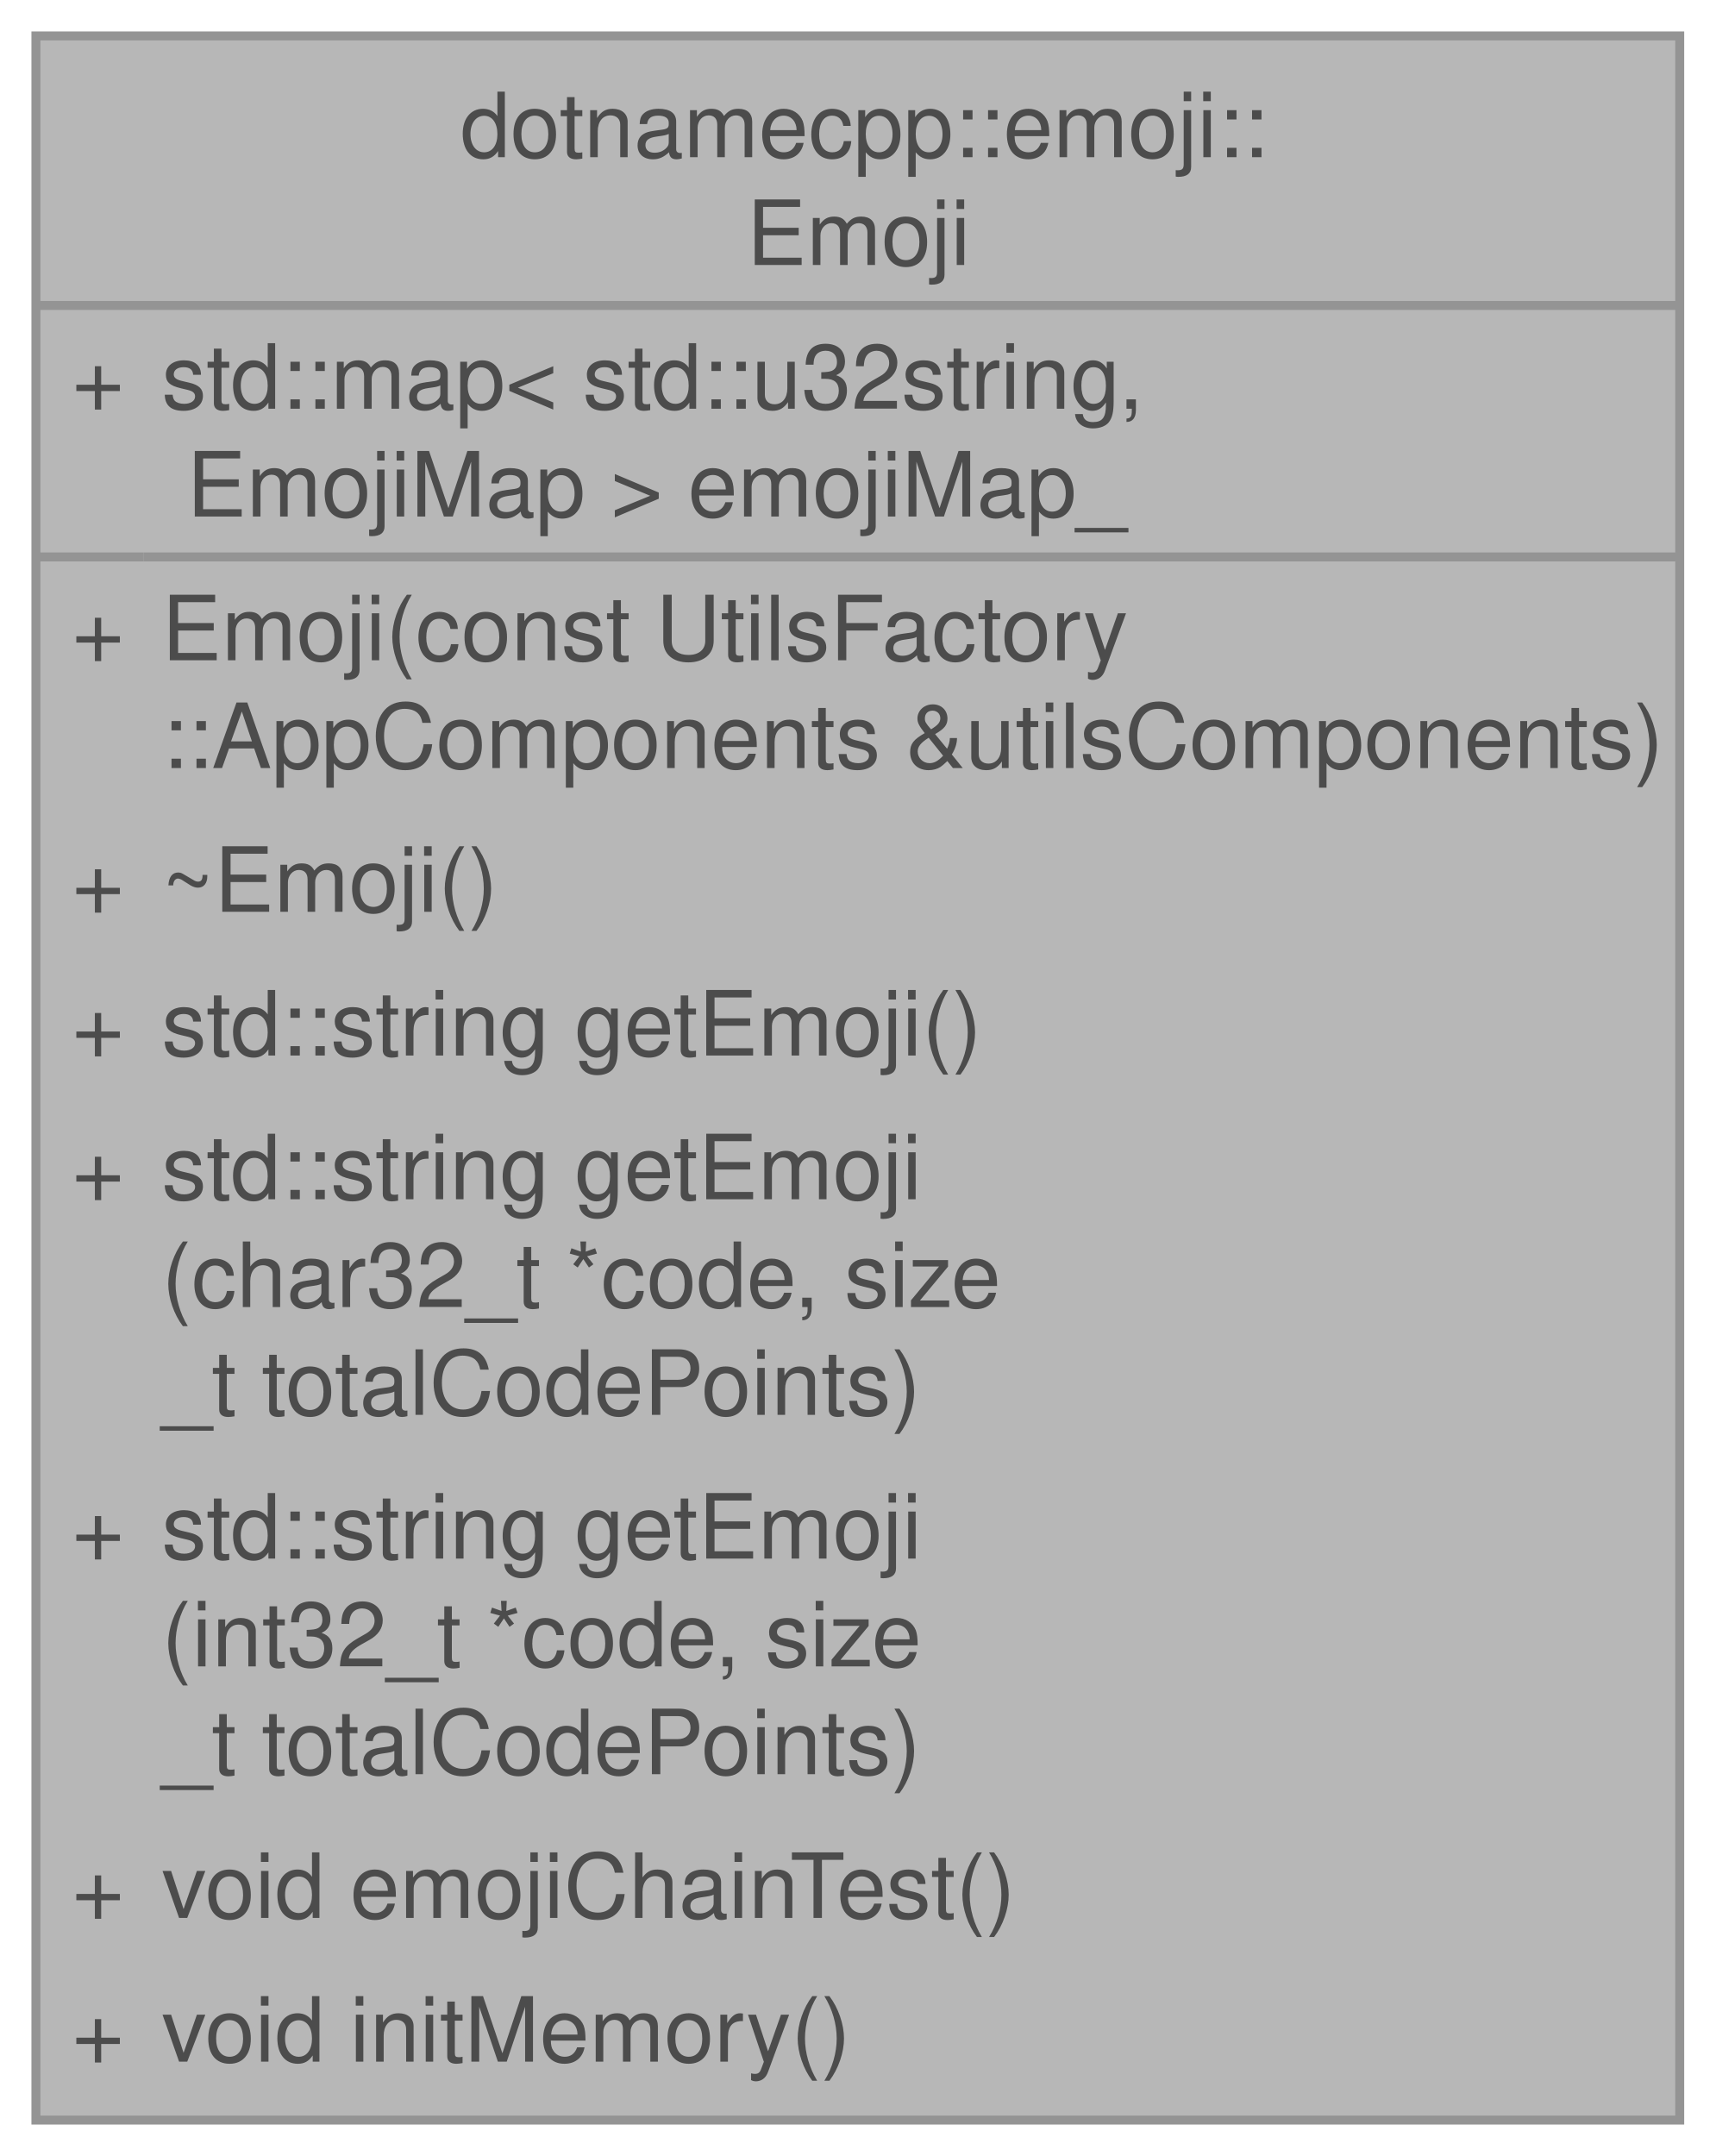
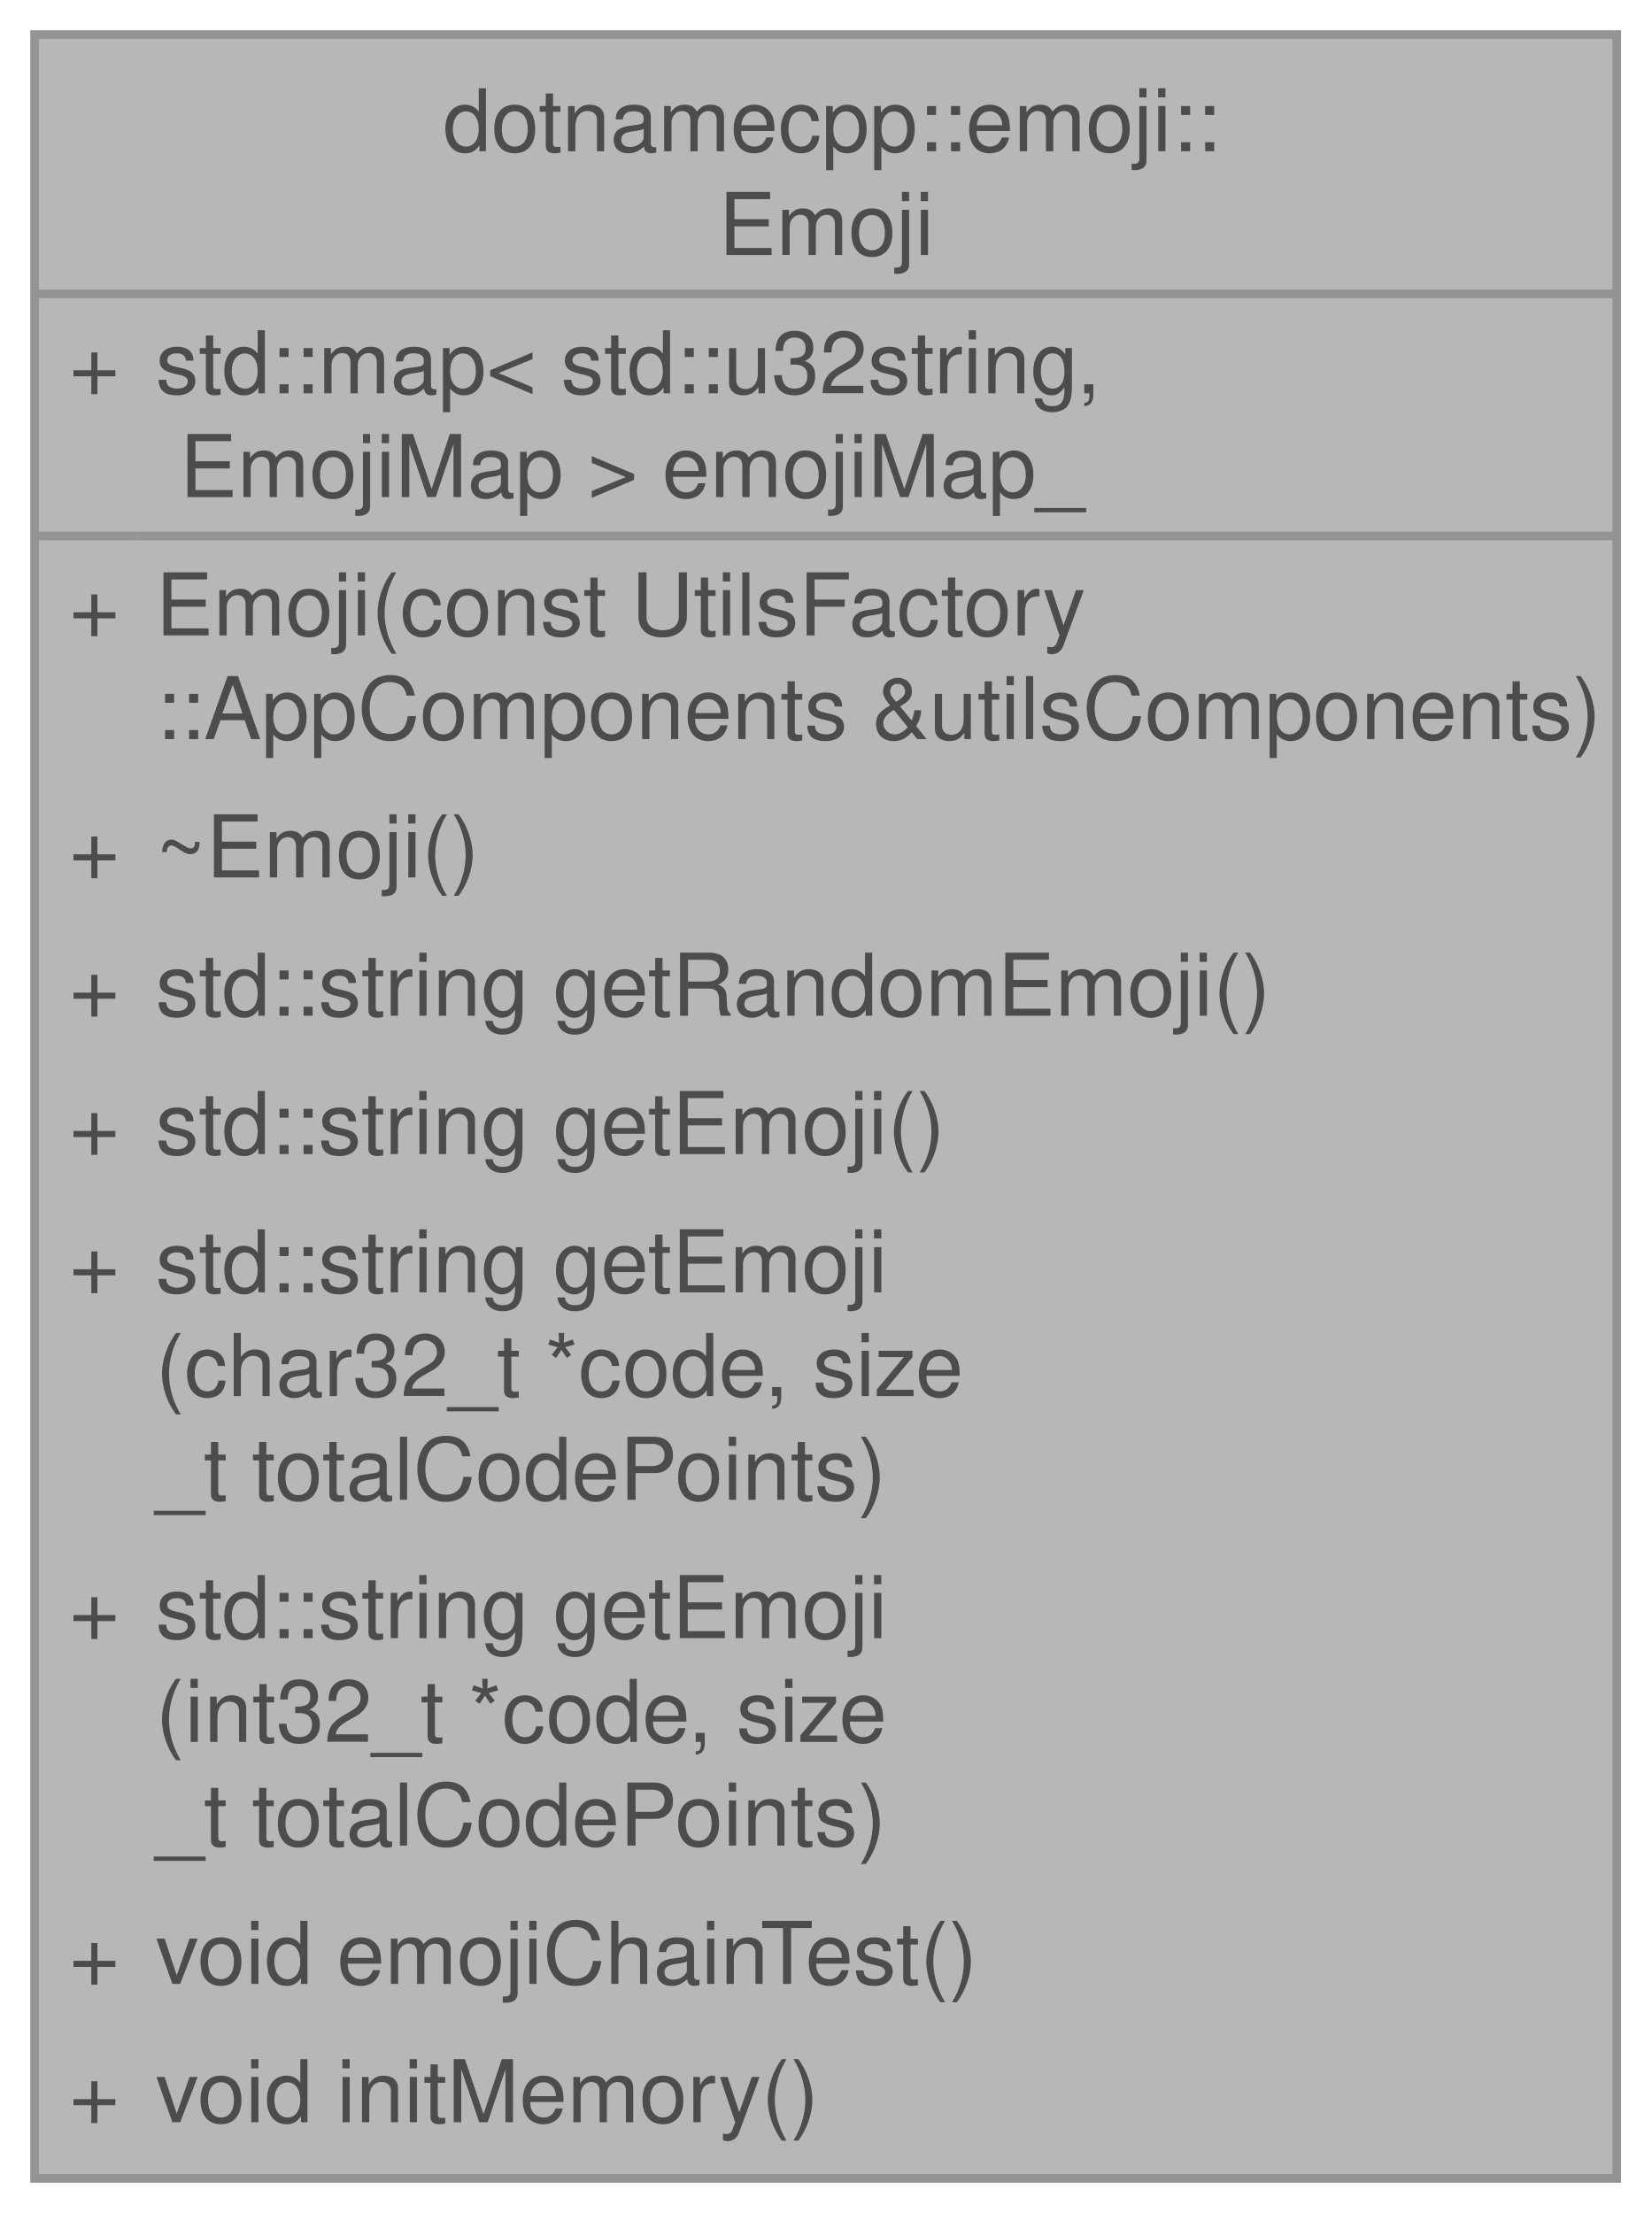
- <svg xmlns="http://www.w3.org/2000/svg" xmlns:xlink="http://www.w3.org/1999/xlink" width="191pt" height="240pt" viewBox="0.00 0.00 191.00 240.00">
+ <svg xmlns="http://www.w3.org/2000/svg" xmlns:xlink="http://www.w3.org/1999/xlink" width="191pt" height="256pt" viewBox="0.00 0.00 191.00 256.00">
  <svg id="main" version="1.1" xml:space="preserve">
    <style type="text/css">
.node, .edge {opacity: 0.7;}
.node.selected, .edge.selected {opacity: 1;}
.edge:hover path { stroke: red; }
.edge:hover polygon { stroke: red; fill: red; }
</style>
    <svg id="graph" class="graph">
-       <g id="graph0" class="graph" transform="scale(1 1) rotate(0) translate(4 236)">
+       <g id="graph0" class="graph" transform="scale(1 1) rotate(0) translate(4 252)">
        <g id="Node000001" class="node">
          <g id="a_Node000001">
            <a xlink:title=" ">
-               <polygon fill="#999999" stroke="none" points="183,-232 0,-232 0,0 183,0 183,-232" />
-               <text xml:space="preserve" text-anchor="start" x="47.25" y="-218.5" font-family="Helvetica,sans-Serif" font-size="10.00">dotnamecpp::emoji::</text>
-               <text xml:space="preserve" text-anchor="start" x="79.12" y="-206.5" font-family="Helvetica,sans-Serif" font-size="10.00">Emoji</text>
-               <text xml:space="preserve" text-anchor="start" x="4" y="-190.5" font-family="Helvetica,sans-Serif" font-size="10.00">+</text>
-               <text xml:space="preserve" text-anchor="start" x="14" y="-190.5" font-family="Helvetica,sans-Serif" font-size="10.00">std::map&lt; std::u32string,</text>
-               <text xml:space="preserve" text-anchor="start" x="14" y="-178.5" font-family="Helvetica,sans-Serif" font-size="10.00"> EmojiMap &gt; emojiMap_</text>
-               <text xml:space="preserve" text-anchor="start" x="4" y="-162.5" font-family="Helvetica,sans-Serif" font-size="10.00">+</text>
-               <text xml:space="preserve" text-anchor="start" x="14" y="-162.5" font-family="Helvetica,sans-Serif" font-size="10.00">Emoji(const UtilsFactory</text>
-               <text xml:space="preserve" text-anchor="start" x="14" y="-150.5" font-family="Helvetica,sans-Serif" font-size="10.00">::AppComponents &amp;utilsComponents)</text>
+               <polygon fill="#999999" stroke="none" points="183,-248 0,-248 0,0 183,0 183,-248" />
+               <text xml:space="preserve" text-anchor="start" x="47.25" y="-234.5" font-family="Helvetica,sans-Serif" font-size="10.00">dotnamecpp::emoji::</text>
+               <text xml:space="preserve" text-anchor="start" x="79.12" y="-222.5" font-family="Helvetica,sans-Serif" font-size="10.00">Emoji</text>
+               <text xml:space="preserve" text-anchor="start" x="4" y="-206.5" font-family="Helvetica,sans-Serif" font-size="10.00">+</text>
+               <text xml:space="preserve" text-anchor="start" x="14" y="-206.5" font-family="Helvetica,sans-Serif" font-size="10.00">std::map&lt; std::u32string,</text>
+               <text xml:space="preserve" text-anchor="start" x="14" y="-194.5" font-family="Helvetica,sans-Serif" font-size="10.00"> EmojiMap &gt; emojiMap_</text>
+               <text xml:space="preserve" text-anchor="start" x="4" y="-178.5" font-family="Helvetica,sans-Serif" font-size="10.00">+</text>
+               <text xml:space="preserve" text-anchor="start" x="14" y="-178.5" font-family="Helvetica,sans-Serif" font-size="10.00">Emoji(const UtilsFactory</text>
+               <text xml:space="preserve" text-anchor="start" x="14" y="-166.5" font-family="Helvetica,sans-Serif" font-size="10.00">::AppComponents &amp;utilsComponents)</text>
+               <text xml:space="preserve" text-anchor="start" x="4" y="-150.5" font-family="Helvetica,sans-Serif" font-size="10.00">+</text>
+               <text xml:space="preserve" text-anchor="start" x="14" y="-150.5" font-family="Helvetica,sans-Serif" font-size="10.00">~Emoji()</text>
              <text xml:space="preserve" text-anchor="start" x="4" y="-134.5" font-family="Helvetica,sans-Serif" font-size="10.00">+</text>
-               <text xml:space="preserve" text-anchor="start" x="14" y="-134.5" font-family="Helvetica,sans-Serif" font-size="10.00">~Emoji()</text>
+               <text xml:space="preserve" text-anchor="start" x="14" y="-134.5" font-family="Helvetica,sans-Serif" font-size="10.00">std::string getRandomEmoji()</text>
              <text xml:space="preserve" text-anchor="start" x="4" y="-118.5" font-family="Helvetica,sans-Serif" font-size="10.00">+</text>
              <text xml:space="preserve" text-anchor="start" x="14" y="-118.5" font-family="Helvetica,sans-Serif" font-size="10.00">std::string getEmoji()</text>
              <text xml:space="preserve" text-anchor="start" x="4" y="-102.5" font-family="Helvetica,sans-Serif" font-size="10.00">+</text>
              <text xml:space="preserve" text-anchor="start" x="14" y="-102.5" font-family="Helvetica,sans-Serif" font-size="10.00">std::string getEmoji</text>
              <text xml:space="preserve" text-anchor="start" x="14" y="-90.5" font-family="Helvetica,sans-Serif" font-size="10.00">(char32_t *code, size</text>
              <text xml:space="preserve" text-anchor="start" x="14" y="-78.5" font-family="Helvetica,sans-Serif" font-size="10.00">_t totalCodePoints)</text>
              <text xml:space="preserve" text-anchor="start" x="4" y="-62.5" font-family="Helvetica,sans-Serif" font-size="10.00">+</text>
              <text xml:space="preserve" text-anchor="start" x="14" y="-62.5" font-family="Helvetica,sans-Serif" font-size="10.00">std::string getEmoji</text>
              <text xml:space="preserve" text-anchor="start" x="14" y="-50.5" font-family="Helvetica,sans-Serif" font-size="10.00">(int32_t *code, size</text>
              <text xml:space="preserve" text-anchor="start" x="14" y="-38.5" font-family="Helvetica,sans-Serif" font-size="10.00">_t totalCodePoints)</text>
              <text xml:space="preserve" text-anchor="start" x="4" y="-22.5" font-family="Helvetica,sans-Serif" font-size="10.00">+</text>
              <text xml:space="preserve" text-anchor="start" x="14" y="-22.5" font-family="Helvetica,sans-Serif" font-size="10.00">void emojiChainTest()</text>
              <text xml:space="preserve" text-anchor="start" x="4" y="-6.5" font-family="Helvetica,sans-Serif" font-size="10.00">+</text>
              <text xml:space="preserve" text-anchor="start" x="14" y="-6.5" font-family="Helvetica,sans-Serif" font-size="10.00">void initMemory()</text>
-               <polygon fill="#666666" stroke="#666666" points="0,-202 0,-202 183,-202 183,-202 0,-202" />
-               <polygon fill="#666666" stroke="#666666" points="0,-174 0,-174 12,-174 12,-174 0,-174" />
-               <polygon fill="#666666" stroke="#666666" points="12,-174 12,-174 183,-174 183,-174 12,-174" />
-               <polygon fill="none" stroke="#666666" points="0,0 0,-232 183,-232 183,0 0,0" />
+               <polygon fill="#666666" stroke="#666666" points="0,-218 0,-218 183,-218 183,-218 0,-218" />
+               <polygon fill="#666666" stroke="#666666" points="0,-190 0,-190 12,-190 12,-190 0,-190" />
+               <polygon fill="#666666" stroke="#666666" points="12,-190 12,-190 183,-190 183,-190 12,-190" />
+               <polygon fill="none" stroke="#666666" points="0,0 0,-248 183,-248 183,0 0,0" />
            </a>
          </g>
        </g>
      </g>
    </svg>
  </svg>
  <style type="text/css">

[data-mouse-over-selected='false'] { opacity: 0.7; }
[data-mouse-over-selected='true']  { opacity: 1.0; }

</style>
</svg>
